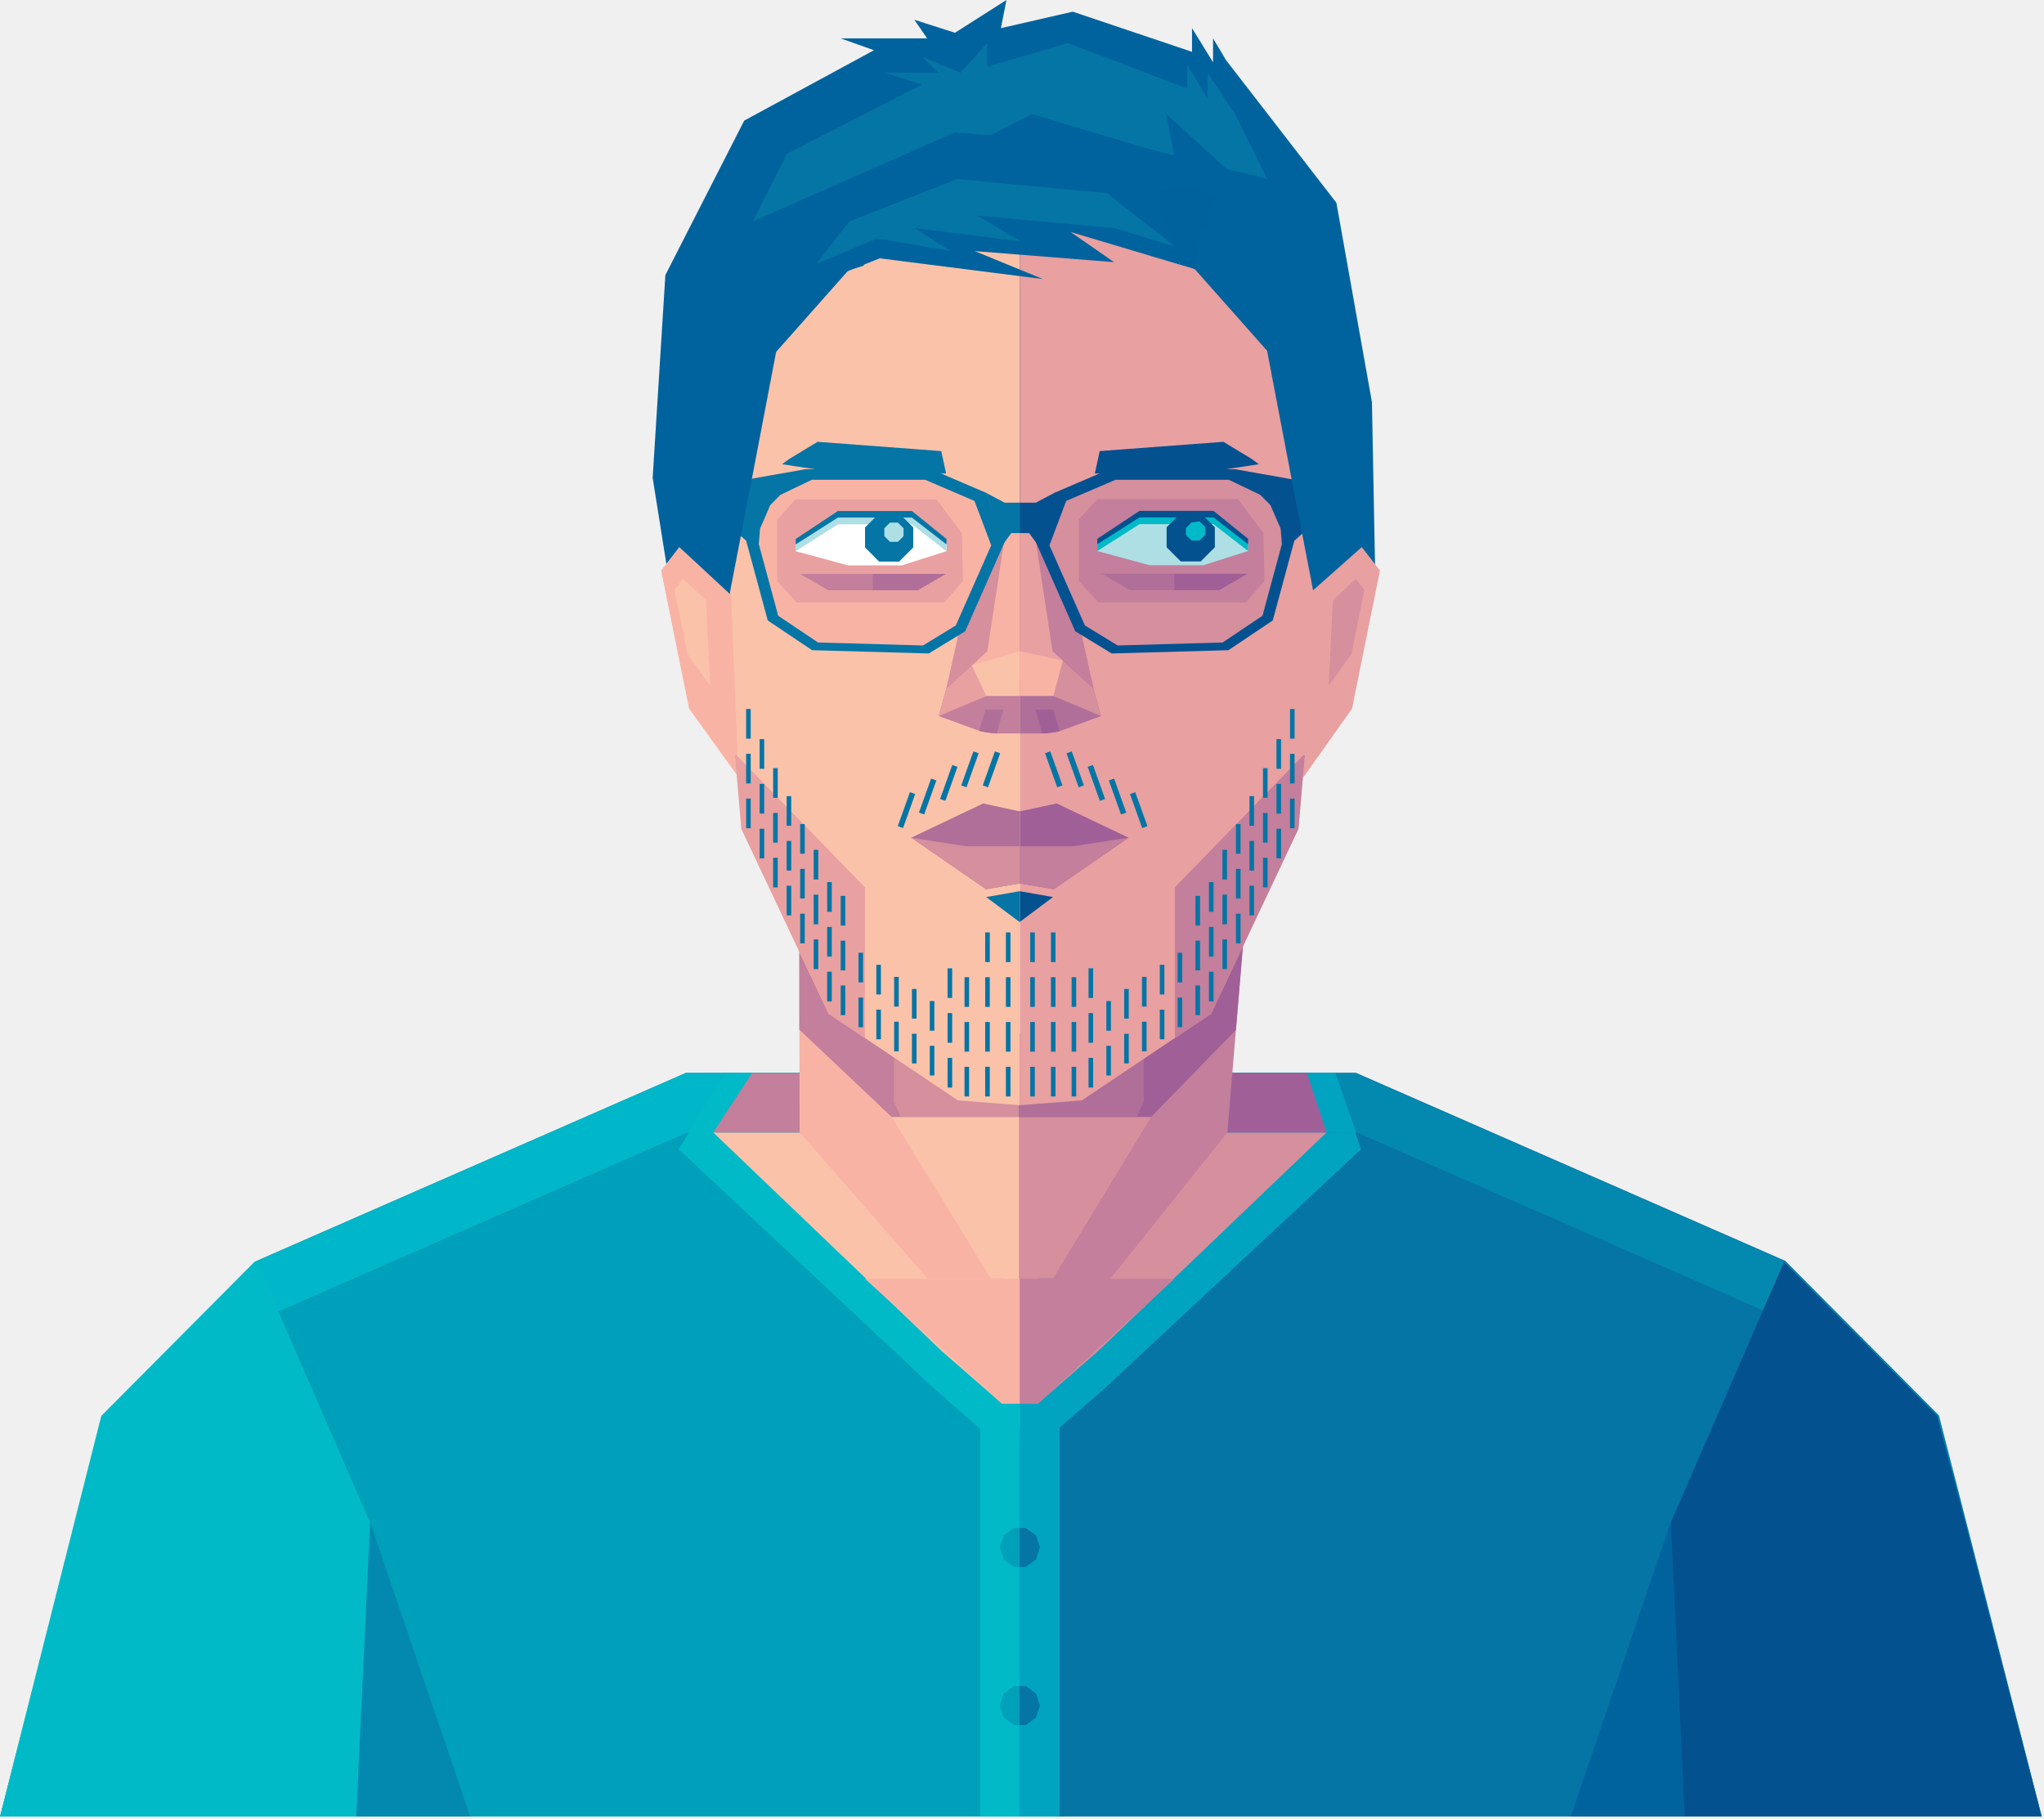
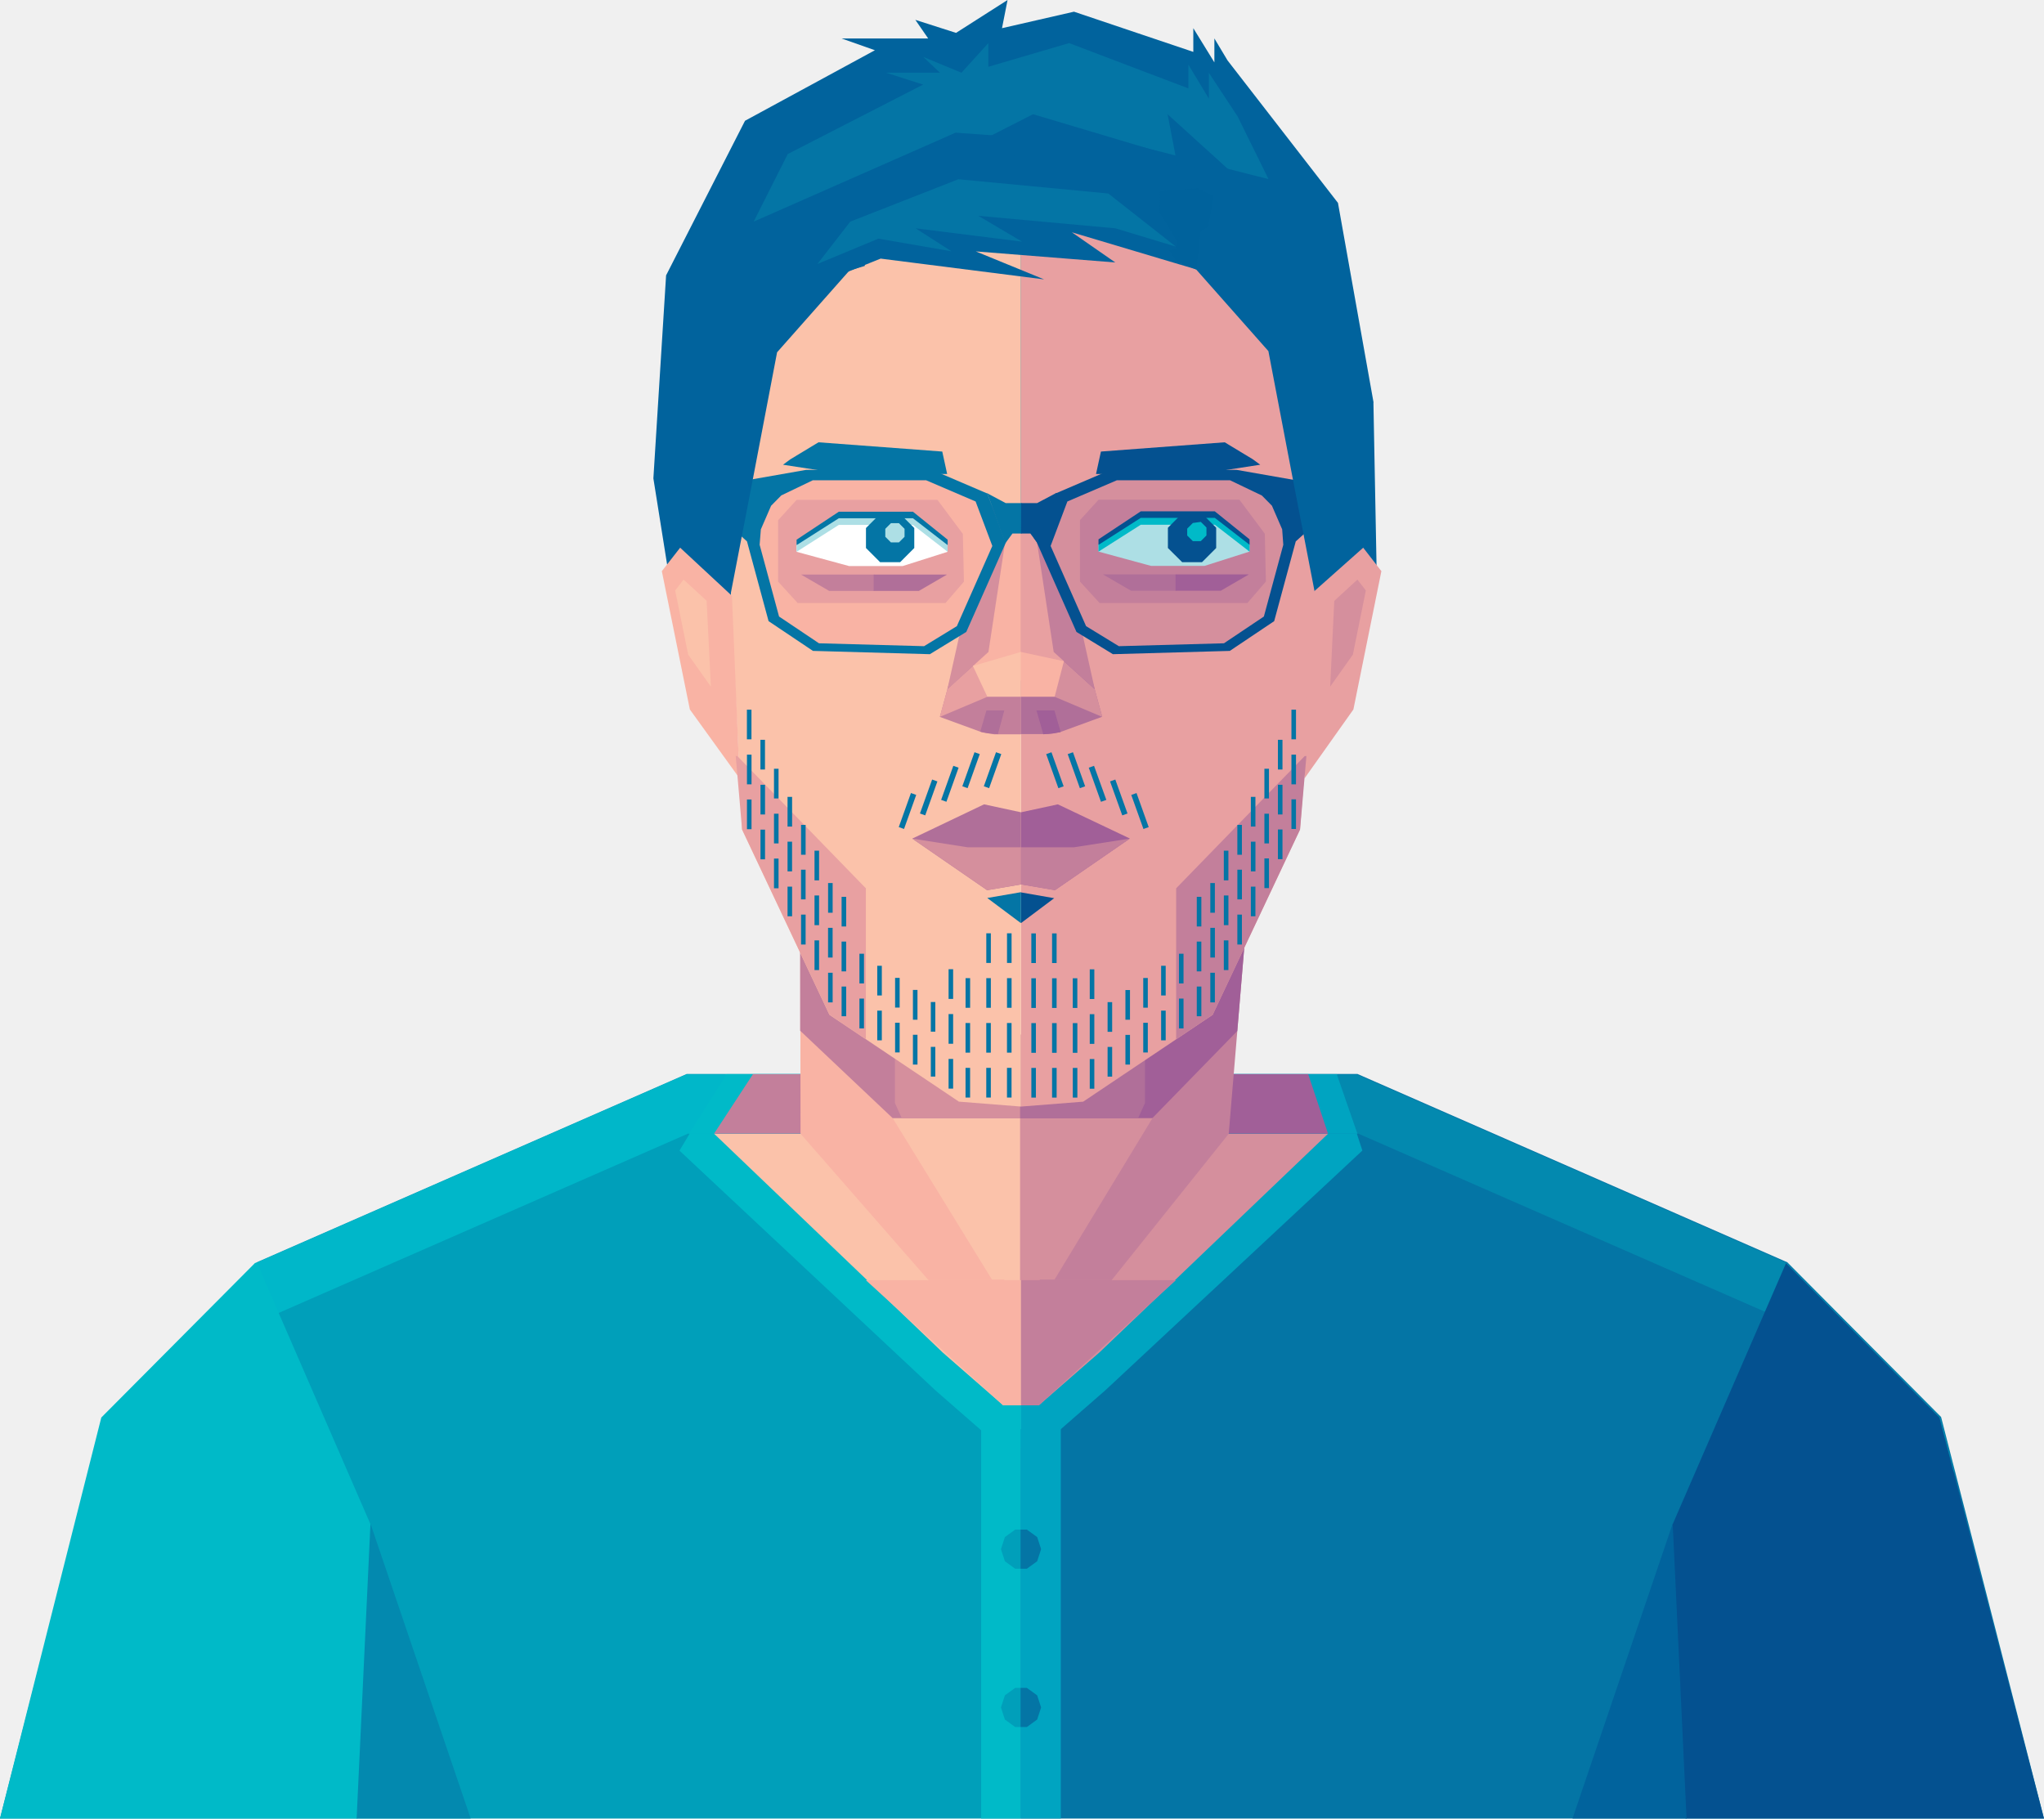
- <svg xmlns="http://www.w3.org/2000/svg" viewBox="0 0 707 629" fill-rule="evenodd" clip-rule="evenodd" stroke-miterlimit="10">
-   <path d="M237.276 371.091l-148.543 65.07-53.139 53.463L.025 628.371h352.749v-257.28H237.276z" fill="#009fba" fill-rule="nonzero" />
-   <path d="M352.775 371.091v257.28h353.45l-35.569-138.747-53.139-53.463-148.542-65.07h-116.2z" fill="#0475a5" fill-rule="nonzero" />
-   <path d="M462.096 371.177H352.774v129.02h6.476l22.634-19.756 88.832-82.864-8.62-26.4z" fill="#00a4c1" fill-rule="nonzero" />
-   <path d="M250.593 371.177l-15.823 26.4 88.453 82.864 22.634 19.756h6.917v-129.02H250.593z" fill="#00bac8" fill-rule="nonzero" />
-   <path d="M260.154 371.924l-14.279 19.027 79.856 76.405 20.869 18.217h6.175V371.924h-92.621z" fill="#fbc2aa" fill-rule="nonzero" />
-   <path d="M452.037 371.924h-99.263v113.649h6.176l20.869-18.217 79.85-76.405-7.632-19.027z" fill="#d58f9d" fill-rule="nonzero" />
-   <path d="M237.098 371.277l-148.543 65.07-53.138 53.463-5.196 20.267 58.905-53.266 148.543-65.07h115.106v-20.464H237.098z" fill="#00b7c9" fill-rule="nonzero" />
-   <path d="M670.478 489.81l-53.139-53.462-148.543-65.071H352.775v20.464h116.592l148.543 65.071 57.418 51.92-4.85-18.922z" fill="#0389af" fill-rule="nonzero" />
-   <path d="M251.059 371.175l-13.044 20.565h114.76v-20.565H251.059z" fill="#00bac8" fill-rule="nonzero" />
-   <path d="M461.907 371.175H352.775v20.565h116.272l-7.14-20.565z" fill="#00a4c1" fill-rule="nonzero" />
-   <path d="M339.043 628.371h13.559V493.817l-13.559-.086v134.64z" fill="#00bac8" fill-rule="nonzero" />
-   <path d="M352.602 493.819V628.37h13.909V493.73l-13.909.089z" fill="#00a4c1" fill-rule="nonzero" />
-   <path d="M452.037 371.168h-99.263v20.573h106.077l-6.814-20.573z" fill="#a15f98" fill-rule="nonzero" />
-   <path d="M260.154 371.168l-13.455 20.573h106.076v-20.573h-92.621z" fill="#c37f9b" fill-rule="nonzero" />
-   <path d="M352.366 368.351h-47.445l-28.463-68.688.125 92.078 44.247 50.588h31.616v-73.978h-.08z" fill="#f9b3a4" fill-rule="nonzero" />
-   <path d="M399.973 368.351h-47.527v73.978h31.617l40.467-50.588 7.685-92.078-32.242 68.688z" fill="#c37f9b" fill-rule="nonzero" />
-   <path d="M304.707 380.3l37.965 61.824h10.103V380.3h-48.068z" fill="#fbc2aa" fill-rule="nonzero" />
-   <path d="M352.446 368.318v73.767h11.91l44.757-73.767h-56.667z" fill="#d58f9d" fill-rule="nonzero" />
-   <path d="M325.54 380.328l-.009 9.309 21.521 52.692h5.723v-62.001H325.54z" fill="#fbc2aa" fill-rule="nonzero" />
-   <path d="M384.555 368.351h-32.108v73.978h6.748l25.369-62.866-.009-11.112z" fill="#d58f9d" fill-rule="nonzero" />
-   <path d="M616.946 436.348l.14.14.06-.14h-.2zm-39.223 90.773l4.671 101.25h123.803l-36.112-138.56-52.999-53.323-39.363 90.633z" fill="#045190" fill-rule="nonzero" />
-   <path d="M88.161 436.348l-53.138 53.463L0 628.371h123.521l4.671-101.25-39.424-90.773h-.607z" fill="#00bac8" fill-rule="nonzero" />
-   <path d="M350.754 528.538l-3.552 2.581-1.357 4.176 1.357 4.176 3.552 2.582h1.846v-13.515h-1.846z" fill="#009fba" fill-rule="nonzero" />
-   <path d="M358.348 531.119l-3.552-2.581H352.6v13.514h2.196l3.552-2.581 1.357-4.176-1.357-4.176z" fill="#0475a5" fill-rule="nonzero" />
-   <path d="M350.754 583.233l-3.552 2.581-1.357 4.176 1.357 4.176 3.552 2.581h1.846v-13.514h-1.846z" fill="#009fba" fill-rule="nonzero" />
-   <path d="M358.348 585.814l-3.552-2.582H352.6v13.515h2.196l3.552-2.581 1.357-4.176-1.357-4.176z" fill="#0475a5" fill-rule="nonzero" />
-   <path d="M407.962 91.508V54.227v37.281zm66.578 47.596l-12.295-68.956-38.123-49.273-4.537-7.595v8.284L412.31 9.74v8.189L371.065 4.037 346.197 9.74 348.121 0l-17.805 11.336-14.056-4.499 4.44 6.443h-29.908l11.497 4.092-44.876 24.355-27.269 53.424-4.394 70.157 5.847 36.72 16.644 21.719 208.531-.171 18.854-27.411-1.086-57.061z" fill="#01639d" fill-rule="nonzero" />
-   <path d="M427.488 356.3l2.511-30.088-37.938 36.478-39.64 8.994v14.704h45.734l29.333-30.088z" fill="#a15f98" fill-rule="nonzero" />
-   <path d="M276.457 356.141v-29.929l36.378 36.424 39.585 9.048v14.703h-43.993l-31.97-30.246z" fill="#c37f9b" fill-rule="nonzero" />
-   <path d="M395.611 357.467v23.652l-2.369 5.268h-40.821v-28.92h43.19z" fill="#b06f99" fill-rule="nonzero" />
-   <path d="M309.201 357.467v23.652l2.369 5.268h40.822v-28.92h-43.191z" fill="#d58f9d" fill-rule="nonzero" />
-   <path d="M352.705 76.686H275.27l-23.648 110.226 4.784 99.751 30.186 63.967 44.72 30.001 21.452 1.693V76.686h-.059z" fill="#fbc2aa" fill-rule="nonzero" />
-   <path d="M430.257 76.686h-22.294v14.822-14.822h-55.199v305.638l21.452-1.693 44.72-30.001 30.185-63.967 7.742-99.592-26.606-110.385z" fill="#e8a0a1" fill-rule="nonzero" />
-   <path d="M271.408 53.208l-23.529 121.46 20.544-70.901 35.845-14.408 56.479 7.178-23.596-9.674 48.188 3.82-15.029-10.424 37.652 11.249v-37.24l-136.554-1.06z" fill="#01639d" fill-rule="nonzero" />
-   <path d="M341.155 174.668l-3.27 23.672-7.521 28.679-5.643 20.685 14.679 5.365 4.071.64h9.304v-79.041h-11.62z" fill="#c37f9b" fill-rule="nonzero" />
-   <path d="M375.185 227.019l-8.227-28.754-2.564-23.597h-11.62v79.041h9.304l4.071-.641 14.679-5.364-5.643-20.685z" fill="#b06f99" fill-rule="nonzero" />
-   <path d="M341.5 225.267l-14.17 12.847-2.609 9.59 16.434-6.941 11.62-5.669v-9.827H341.5z" fill="#e8a0a1" fill-rule="nonzero" />
-   <path d="M380.828 247.704l-2.59-9.531-14.189-12.906h-11.274v9.827l11.62 5.669 16.433 6.941z" fill="#d58f9d" fill-rule="nonzero" />
-   <path d="M349.222 174.668l-13.075 55.449 5.338 4.976h11.289v-60.425h-3.552z" fill="#f9b3a4" fill-rule="nonzero" />
-   <path d="M367.6 228.485l-11.272-53.817h-3.553v60.427h11.29l3.535-6.61z" fill="#e8a0a1" fill-rule="nonzero" />
-   <path d="M344.772 253.701l-3.386-.317-2.692-.573 2.132-7.33h6.198l-2.252 8.22z" fill="#b06f99" fill-rule="nonzero" />
-   <path d="M360.473 253.718l3.271-.265 2.753-.513-2.185-7.459h-6.198l2.359 8.237z" fill="#a15f98" fill-rule="nonzero" />
-   <path d="M341.521 225.267l-14.201 12.914 13.317-59.763h8.015l-7.131 46.849z" fill="#d58f9d" fill-rule="nonzero" />
-   <path d="M364.064 225.267l14.202 12.914-13.318-59.763h-8.014l7.13 46.849z" fill="#c37f9b" fill-rule="nonzero" />
-   <path d="M447.691 165.94l-20.414-3.619H383.73l-18.995 8.141-6.432 17.088 13.624 30.808 12.59 7.694 40.386-1.139 15.328-10.284 7.46-27.559 5.787-5.241V166.87l-5.787-.93z" fill="#045190" fill-rule="nonzero" />
-   <path d="M437.262 170.297l-11.196-5.37h-40.178l-17.526 7.51-5.934 15.766 12.57 28.425 11.615 7.099 37.263-1.052 14.142-9.488 6.883-25.427-.429-5.461-3.627-8.372-3.583-3.63z" fill="#045190" fill-rule="nonzero" />
-   <path d="M435.943 171.197l-10.913-5.236h-39.164l-17.084 7.322-5.784 15.368 12.252 27.708 11.323 6.92 36.321-1.026 13.787-9.248 6.709-24.785-.42-5.324-3.535-8.161-3.492-3.538z" fill="#d58f9d" fill-rule="nonzero" />
-   <path d="M258.096 165.94l20.414-3.619h43.547l18.995 8.141 6.432 17.088-13.624 30.808-12.59 7.694-40.386-1.139-15.328-10.284-7.46-27.559-5.787-5.241V166.87l5.787-.93z" fill="#0475a5" fill-rule="nonzero" />
-   <path d="M268.525 170.297l11.196-5.37h40.178l17.526 7.51 5.934 15.766-12.57 28.425-11.615 7.099-37.263-1.052-14.142-9.488-6.883-25.427.429-5.461 3.627-8.372 3.583-3.63zm84.456 14.102h-3.188l-2.309 3.152-6.432-17.089 6.431 3.426h5.498" fill="#0475a5" fill-rule="nonzero" />
-   <path d="M352.771 184.399h3.189l2.343 3.152 3.497-9.462 2.936-7.627-6.467 3.426h-5.498" fill="#045190" fill-rule="nonzero" />
-   <path d="M269.908 171.197l10.913-5.236h39.164l17.084 7.322 5.784 15.368-12.252 27.708-11.322 6.92-36.322-1.026-13.786-9.248-6.708-24.785.418-5.324 3.535-8.161 3.492-3.538z" fill="#f9b3a4" fill-rule="nonzero" />
-   <path d="M427.438 54.393l-19.504-.152v37.24l5.296 1.582 25.042 28.263 8.125 42.555 9.619 49.785 12.826-74.589-41.404-84.684zm-148.151.405l19.504-.152v37.24l-5.296 1.583-25.041 28.262-8.126 42.555-9.618 49.785-12.827-74.589 41.404-84.684z" fill="#01639d" fill-rule="nonzero" />
-   <path d="M275.591 208.403l-6.764-7.397v-21.232l6.423-7.059 48.652.011 8.769 11.756.379 16.524-6.387 7.397h-51.072z" fill="#e8a0a1" fill-rule="nonzero" />
-   <path d="M302.575 195.589h9.321l15.487-4.924v-2.639l-11.968-9.673h-12.84.088-12.839l-14.598 9.673v2.639l18.116 4.924h9.321" fill="#fff" fill-rule="nonzero" />
-   <path d="M275.226 190.664v-2.639l14.599-9.673h25.589l11.969 9.673v2.639l-11.969-9.288h-25.589l-14.599 9.288z" fill="#addfe5" fill-rule="nonzero" />
-   <path d="M275.226 188.327v-1.882l14.599-9.674h25.589l11.969 9.674v1.882l-11.969-9.288h-25.589l-14.599 9.288z" fill="#0475a5" fill-rule="nonzero" />
-   <path d="M304.089 194.263l-4.886-4.887v-6.912l4.886-4.887h6.912l4.887 4.887v6.912l-4.887 4.887h-6.912z" fill="#0475a5" fill-rule="nonzero" />
-   <path d="M307.828 187.428l-1.947-1.947v-2.753l1.947-1.948h2.753l1.947 1.948v2.753l-1.947 1.947h-2.753z" fill="#addfe5" fill-rule="nonzero" />
-   <path d="M302.109 204.188h-15.613l-9.739-5.665h25.352v5.665z" fill="#c37f9b" fill-rule="nonzero" />
-   <path d="M301.857 204.188h15.613l9.739-5.665h-25.352v5.665z" fill="#b06f99" fill-rule="nonzero" />
-   <path d="M379.906 208.345l-6.764-7.397v-21.232l6.423-7.059 48.652.011 8.769 11.756.379 16.524-6.387 7.397h-51.072z" fill="#c37f9b" fill-rule="nonzero" />
-   <path d="M406.89 195.531h9.321l15.487-4.926v-2.637l-11.969-9.673H406.89h.088-12.839l-14.598 9.673v2.637l18.116 4.926h9.321" fill="#addfe5" fill-rule="nonzero" />
-   <path d="M379.541 190.606v-2.639l14.598-9.673h25.59l11.969 9.673v2.639l-11.969-9.288h-25.59l-14.598 9.288z" fill="#00bac8" fill-rule="nonzero" />
-   <path d="M379.541 188.269v-1.882l14.598-9.674h25.59l11.969 9.674v1.882l-11.969-9.288h-25.59l-14.598 9.288z" fill="#045190" fill-rule="nonzero" />
-   <path d="M408.404 194.205l-4.886-4.887v-6.912l4.886-4.887h6.912l4.887 4.887v6.912l-4.887 4.887h-6.912z" fill="#045190" fill-rule="nonzero" />
-   <path d="M412.143 186.992l-1.947-1.947v-2.376l1.947-1.946 2.753-.379 1.947 1.948v2.753l-1.947 1.947h-2.753z" fill="#00bac8" fill-rule="nonzero" />
-   <path d="M406.424 204.13h-15.613l-9.739-5.665h25.352v5.665z" fill="#b06f99" fill-rule="nonzero" />
-   <path d="M406.172 204.13h15.613l9.739-5.665h-25.352v5.665z" fill="#a15f98" fill-rule="nonzero" />
-   <path d="M285.417 162.871l-14.895-2.287 2.559-1.88 9.713-5.873 33.876 2.54 8.895.672 1.686 7.753H316.67l-31.253-.925z" fill="#0475a5" fill-rule="nonzero" />
-   <path d="M420.528 162.871l14.895-2.287-2.559-1.88-9.713-5.873-33.876 2.54-8.895.672-1.686 7.753h10.581l31.253-.925z" fill="#045190" fill-rule="nonzero" />
-   <path d="M252.883 205.872l-17.928-16.62-6.282 8.109 9.675 47.793 17.177 23.812-2.642-63.094z" fill="#f9b3a4" fill-rule="nonzero" />
-   <path d="M244.186 207.626l-7.961-7.356-2.913 3.76 4.485 22.16 7.844 11.064-1.455-29.628z" fill="#fbc2aa" fill-rule="nonzero" />
-   <path d="M452.725 205.494l18.306-16.242 6.281 8.11-9.673 47.792-16.916 23.861 2.002-63.521z" fill="#e8a0a1" fill-rule="nonzero" />
-   <path d="M461.044 207.626l7.961-7.356 2.913 3.76-4.485 22.16-7.844 11.064 1.455-29.628z" fill="#d58f9d" fill-rule="nonzero" />
-   <path d="M352.775 280.723v-.044m0 0v.044" fill="none" stroke-width="1.33" stroke="#000" />
-   <path d="M352.775 280.723v24.846h.202l-.202.034 11.713 1.994 25.86-17.825-24.845-11.839-12.728 2.746v.044z" fill="#a15f98" fill-rule="nonzero" />
-   <path d="M352.775 280.679l-12.728-2.745-24.846 11.838 25.86 17.826 11.714-1.995-.203-.035h.203v-24.845" fill="#b06f99" fill-rule="nonzero" />
-   <path d="M352.775 305.603v-12.837H334.3l-19.099-2.993 25.86 17.824" fill="#d58f9d" fill-rule="nonzero" />
-   <path d="M390.348 289.772l-19.302 2.994h-18.271v12.837l11.713 1.995 25.86-17.826z" fill="#c37f9b" fill-rule="nonzero" />
-   <path d="M364.229 310.311l-11.455-2.018v10.588l11.455-8.57z" fill="#045190" fill-rule="nonzero" />
-   <path d="M352.775 308.293l-.056-.011-11.602 2.03 11.556 8.645.102-.076v-10.588z" fill="#0475a5" fill-rule="nonzero" />
-   <path d="M299.17 442.329l47.43 43.244h6.175v-43.244H299.17z" fill="#f9b3a4" fill-rule="nonzero" />
-   <path d="M352.775 442.329v43.244h6.174l47.344-43.244h-53.518z" fill="#c37f9b" fill-rule="nonzero" />
-   <path d="M123.221 628.371h39.401l-34.613-101.912-4.788 101.912z" fill="#0389af" fill-rule="nonzero" />
-   <path d="M543.318 628.371h39.402l-4.787-101.912-34.615 101.912z" fill="#01639d" fill-rule="nonzero" />
-   <path d="M341.155 240.763h11.62v-15.496l-16.627 4.851 5.007 10.645z" fill="#fbc2aa" fill-rule="nonzero" />
-   <path d="M367.6 228.485l-14.825-3.194v15.473h11.62l3.205-12.279z" fill="#f9b3a4" fill-rule="nonzero" />
-   <path d="M282.428 91.213l21.067-8.75 25.225 4.374-12.385-7.944 36.79 4.615-15.14-8.937 47.379 4.322 20.857 6.307-23.3-18.343-51.798-4.917-37.351 14.636-11.344 14.637zm29.92 195.234l-1.819-.651 4.21-11.77 1.818.65-4.209 11.771zm7.32-4.702l-1.819-.651 4.209-11.77 1.819.65-4.209 11.771zm7.319-4.702l-1.818-.651 4.209-11.77 1.819.65-4.21 11.771zm7.32-4.702l-1.819-.651 4.21-11.771 1.818.651-4.209 11.771zm7.429 0l-1.819-.651 4.21-11.771 1.818.651-4.209 11.771zm53.328 14.106l1.819-.651-4.21-11.77-1.818.65 4.209 11.771zm-7.32-4.702l1.819-.651-4.209-11.77-1.819.65 4.209 11.771zm-7.319-4.702l1.818-.651-4.209-11.77-1.819.65 4.21 11.771zm-7.32-4.702l1.819-.651-4.21-11.771-1.818.651 4.209 11.771zm-7.429 0l1.819-.651-4.21-11.771-1.818.651 4.209 11.771z" fill="#0475a5" fill-rule="nonzero" />
-   <path d="M427.571 40.162l-9.901-15.024v8.912l-7.059-11.644v8.195l-41.229-15.707-27.898 8.195v-8.195l-9.29 10.244-13.234-5.464 5.762 5.464h-18.556l12.777 4.098-46.779 23.972-11.766 23.369 69.768-30.736 62.77 4.565 15.026 3.82L438.3 61.94l-10.729-21.778z" fill="#0475a5" fill-rule="nonzero" />
-   <path d="M403.413 39.472l2.809 14.702-49.289-14.702-21.993 11.2 73.022 6.699v-3.144 3.144l16.834 1.545-21.383-19.444z" fill="#01639d" fill-rule="nonzero" />
-   <path d="M254.769 261.271l44.401 45.676v52.163l-12.578-8.481-30.186-63.967-2.197-25.391h.56z" fill="#e8a0a1" fill-rule="nonzero" />
-   <path d="M450.775 261.271l-44.401 45.676v52.163l12.579-8.481 30.185-63.967 2.197-25.391h-.56z" fill="#c37f9b" fill-rule="nonzero" />
-   <path fill="#0475a5" fill-rule="nonzero" d="M258.079 276.246h1.585v10.26h-1.585zm4.672 10.424h1.585v10.26h-1.585zm4.673 10.046h1.585v10.26h-1.585zm4.672 9.668h1.585v10.26h-1.585zm4.672 9.668h1.585v10.26h-1.585zm4.673 8.912h1.585v10.26h-1.585zm4.672 11.18h1.585v10.26h-1.585zm4.672 4.755h1.585v10.26h-1.585zm6.163 4.175h1.585v10.26h-1.585zm6.163 4.174h1.585v10.26h-1.585zm6.162 4.175h1.585v10.26h-1.585zm6.163 4.175h1.585v10.26h-1.585zm6.163 4.174h1.585v10.26h-1.585zm6.162 4.175h1.585v10.26h-1.585zm5.856 3.081h1.585v10.26h-1.585zm7.156 0h1.585v10.26h-1.585zm7.158 0h1.585v10.26h-1.585zM258.079 260.75h1.585v10.26h-1.585zm4.672 10.424h1.585v10.26h-1.585zm4.673 10.046h1.585v10.26h-1.585zm4.672 9.668h1.585v10.26h-1.585zm4.672 9.668h1.585v10.26h-1.585zm4.673 8.912h1.585v10.26h-1.585zm4.672 11.18h1.585v10.26h-1.585zm4.672 4.755h1.585v10.26h-1.585zm-32.706-80.149h1.585v10.26h-1.585zm4.672 10.424h1.585v10.26h-1.585zm4.673 10.045h1.585v10.26h-1.585zm4.672 9.669h1.585v10.26h-1.585zm4.672 9.668h1.585v10.26h-1.585zm4.673 8.912h1.585v10.26h-1.585zm4.672 11.18h1.585v10.26h-1.585zm4.672 4.755h1.585v10.26h-1.585zm6.163 19.671h1.585v10.26h-1.585zm6.163 4.174h1.585v10.26h-1.585zm6.162 4.175h1.585v10.26h-1.585zm6.163 4.175h1.585v10.26h-1.585zm6.163 4.174h1.585v10.26h-1.585zm6.162 4.175h1.585v10.26h-1.585zm0-15.496h1.585v10.26h-1.585zm5.856 18.577h1.585v10.26h-1.585zm7.156 0h1.585v10.26h-1.585zm7.158 0h1.585v10.26h-1.585zm-14.314-15.496h1.585v10.26h-1.585zm7.156 0h1.585v10.26h-1.585zm7.158 0h1.585v10.26h-1.585zm-7.158-15.496h1.585v10.26h-1.585zm7.158 0h1.585v10.26h-1.585zm98.268-46.294h1.585v10.26h-1.585zm-4.674 10.424h1.585v10.26h-1.585zm-4.672 10.046h1.585v10.26h-1.585zm-4.673 9.668h1.585v10.26h-1.585zm-4.672 9.668h1.585v10.26h-1.585zm-4.672 8.912h1.585v10.26h-1.585zm-4.673 11.18h1.585v10.26h-1.585zm-4.672 4.755h1.585v10.26h-1.585zm-6.163 4.175h1.585v10.26h-1.585zm-6.163 4.174h1.585v10.26h-1.585zm-6.162 4.175h1.585v10.26h-1.585zm-6.163 4.175h1.585v10.26h-1.585zm-6.163 4.174h1.585v10.26h-1.585zm-6.162 4.175h1.585v10.26h-1.585zm-5.856 3.081h1.585v10.26h-1.585zm-7.156 0h1.585v10.26h-1.585zm-7.156 0h1.585v10.26h-1.585zm89.852-108.278h1.585v10.26h-1.585zm-4.674 10.424h1.585v10.26h-1.585zm-4.672 10.046h1.585v10.26h-1.585zm-4.673 9.668h1.585v10.26h-1.585zm-4.672 9.668h1.585v10.26h-1.585zm-4.672 8.912h1.585v10.26h-1.585zm-4.673 11.18h1.585v10.26h-1.585zm-4.672 4.755h1.585v10.26h-1.585zm32.708-80.149h1.585v10.26h-1.585zm-4.674 10.424h1.585v10.26h-1.585zm-4.672 10.045h1.585v10.26h-1.585zm-4.673 9.669h1.585v10.26h-1.585zm-4.672 9.668h1.585v10.26h-1.585zm-4.672 8.912h1.585v10.26h-1.585zm-4.673 11.18h1.585v10.26h-1.585zm-4.672 4.755h1.585v10.26h-1.585zm-6.163 19.671h1.585v10.26h-1.585zm-6.163 4.174h1.585v10.26h-1.585zm-6.162 4.175h1.585v10.26h-1.585zm-6.163 4.175h1.585v10.26h-1.585zm-6.163 4.174h1.585v10.26h-1.585zm-6.162 4.175h1.585v10.26h-1.585zm0-15.496h1.585v10.26h-1.585zm-5.856 18.577h1.585v10.26h-1.585zm-7.156 0h1.585v10.26h-1.585zm-7.156 0h1.585v10.26h-1.585zm14.312-15.496h1.585v10.26h-1.585zm-7.156 0h1.585v10.26h-1.585zm-7.156 0h1.585v10.26h-1.585zm7.156-15.496h1.585v10.26h-1.585zm-7.156 0h1.585v10.26h-1.585z" />
-   <path d="M340.862 170.382l.203.087 6.65 16.689-.333.56-6.52-17.336z" fill="#0475a5" />
-   <path d="M400.657 73.33l6.341 10.588 10.478-5.57 1.819-10.643-5.624-2.702-12.906 1.103-.108 7.224z" fill="#00629c" />
-   <path d="M406.516 90.175l6.853 2.96 1.626-15.148-6.934.115-1.92 8.114-2.159.308 2.534 3.651z" fill="#00629c" />
-   <path d="M364.706 170.483l.35-.156-6.406 17.677-1.488-2.177 7.544-15.344z" fill="#045190" />
+ <svg xmlns="http://www.w3.org/2000/svg" id="Calque_1" data-name="Calque 1" viewBox="0 0 706.22 628.37">
+   <path d="M237.28,371.73L88.73,436.8,35.59,490.26,0,629H352.77V371.73H237.28Z" transform="translate(0 -0.64)" style="fill:#009fba" />
+   <path d="M352.77,371.73V629H706.22L670.66,490.26,617.52,436.8,469,371.73H352.77Z" transform="translate(0 -0.64)" style="fill:#0475a5" />
+   <path d="M462.1,371.82H352.77v129h6.48l22.63-19.76,88.83-82.86-8.62-26.4h0Z" transform="translate(0 -0.64)" style="fill:#00a4c1" />
+   <path d="M250.59,371.82l-15.82,26.4,88.45,82.86,22.63,19.76h6.92v-129H250.59Z" transform="translate(0 -0.64)" style="fill:#00bac8" />
+   <path d="M260.15,372.56l-14.28,19L325.73,468l20.87,18.22h6.17V372.56H260.15Z" transform="translate(0 -0.64)" style="fill:#fbc2aa" />
+   <path d="M452,372.56H352.77V486.21h6.18L379.82,468l79.85-76.4-7.63-19h0Z" transform="translate(0 -0.64)" style="fill:#d58f9d" />
+   <path d="M237.1,371.92L88.56,437,35.42,490.45l-5.2,20.27,58.9-53.27,148.54-65.07H352.78V371.92H237.1Z" transform="translate(0 -0.64)" style="fill:#00b7c9" />
+   <path d="M670.48,490.45L617.34,437,468.8,371.92h-116v20.46H469.37l148.54,65.07,57.42,51.92-4.85-18.92h0Z" transform="translate(0 -0.64)" style="fill:#0389af" />
+   <path d="M251.06,371.81l-13,20.57H352.77V371.81H251.06Z" transform="translate(0 -0.64)" style="fill:#00bac8" />
+   <path d="M461.91,371.81H352.77v20.57H469l-7.14-20.57h0Z" transform="translate(0 -0.64)" style="fill:#00a4c1" />
+   <path d="M339,629H352.6V494.46L339,494.37V629Z" transform="translate(0 -0.64)" style="fill:#00bac8" />
+   <path d="M352.6,494.46V629h13.91V494.37Z" transform="translate(0 -0.64)" style="fill:#00a4c1" />
+   <path d="M452,371.81H352.77v20.57H458.85Z" transform="translate(0 -0.64)" style="fill:#a15f98" />
+   <path d="M260.15,371.81L246.7,392.38H352.77V371.81H260.15Z" transform="translate(0 -0.64)" style="fill:#c37f9b" />
+   <path d="M352.37,369H304.92L276.46,300.3l0.13,92.08L320.83,443h31.62V369h-0.08Z" transform="translate(0 -0.64)" style="fill:#f9b3a4" />
+   <path d="M400,369H352.45v74h31.62l40.47-50.59,7.68-92.08Z" transform="translate(0 -0.64)" style="fill:#c37f9b" />
+   <path d="M304.71,380.94l38,61.82h10.1V380.94H304.71Z" transform="translate(0 -0.64)" style="fill:#fbc2aa" />
+   <path d="M352.45,369v73.77h11.91L409.11,369H352.45Z" transform="translate(0 -0.64)" style="fill:#d58f9d" />
+   <path d="M325.54,381v9.31L347.05,443h5.72V381H325.54Z" transform="translate(0 -0.64)" style="fill:#fbc2aa" />
+   <path d="M384.55,369H352.45v74h6.75l25.37-62.87V369h0Z" transform="translate(0 -0.64)" style="fill:#d58f9d" />
+   <path d="M616.95,437l0.14,0.14,0.06-.14h-0.2Zm-39.22,90.77L582.39,629H706.2L670.08,490.45l-53-53.32Z" transform="translate(0 -0.64)" style="fill:#045190" />
+   <path d="M88.16,437L35,490.45,0,629H123.52l4.67-101.25L88.77,437H88.16Z" transform="translate(0 -0.64)" style="fill:#00bac8" />
+   <path d="M350.75,529.18l-3.55,2.58-1.36,4.18,1.36,4.18,3.55,2.58h1.85V529.18h-1.85Z" transform="translate(0 -0.64)" style="fill:#009fba" />
+   <path d="M358.35,531.76l-3.55-2.58h-2.2v13.51h2.2l3.55-2.58,1.36-4.18-1.36-4.18h0Z" transform="translate(0 -0.64)" style="fill:#0475a5" />
+   <path d="M350.75,583.87l-3.55,2.58-1.36,4.18,1.36,4.18,3.55,2.58h1.85V583.87h-1.85Z" transform="translate(0 -0.64)" style="fill:#009fba" />
+   <path d="M358.35,586.45l-3.55-2.58h-2.2v13.52h2.2l3.55-2.58,1.36-4.18-1.36-4.18h0Z" transform="translate(0 -0.64)" style="fill:#0475a5" />
+   <path d="M408,92.15v0Zm66.58,47.6-12.3-69L424.12,21.51l-4.54-7.59V22.2l-7.28-11.82v8.19L371.07,4.68l-24.87,5.7,1.92-9.74L330.32,12l-14.06-4.5,4.44,6.44H290.79L302.29,18,257.41,42.37,230.14,95.79l-4.39,70.16,5.85,36.72,16.64,21.72,208.53-.17,18.85-27.41-1.09-57.06h0Z" transform="translate(0 -0.64)" style="fill:#01639d" />
+   <path d="M427.49,356.94L430,326.85l-37.94,36.48-39.64,9V387h45.73l29.33-30.09h0Z" transform="translate(0 -0.64)" style="fill:#a15f98" />
+   <path d="M276.46,356.78V326.85l36.38,36.42,39.58,9V387h-44l-32-30.25h0Z" transform="translate(0 -0.64)" style="fill:#c37f9b" />
+   <path d="M395.61,358.11v23.65L393.24,387H352.42V358.11h43.19Z" transform="translate(0 -0.64)" style="fill:#b06f99" />
+   <path d="M309.2,358.11v23.65l2.37,5.27h40.82V358.11H309.2Z" transform="translate(0 -0.64)" style="fill:#d58f9d" />
+   <path d="M352.7,77.33H275.27L251.62,187.55l4.78,99.75,30.19,64,44.72,30L352.76,383V77.33H352.7Z" transform="translate(0 -0.64)" style="fill:#fbc2aa" />
+   <path d="M430.26,77.33H408v0h-55.2V383l21.45-1.69,44.72-30,30.18-64,7.74-99.59L430.26,77.33h0Z" transform="translate(0 -0.64)" style="fill:#e8a0a1" />
+   <path d="M271.41,53.85L247.88,175.31l20.54-70.9L304.27,90l56.48,7.18-23.6-9.67,48.19,3.82-15-10.42L408,92.15V54.91L271.41,53.85h0Z" transform="translate(0 -0.64)" style="fill:#01639d" />
+   <path d="M341.15,175.31L337.89,199l-7.52,28.68-5.64,20.68,14.68,5.37,4.07,0.64h9.3v-79H341.15Z" transform="translate(0 -0.64)" style="fill:#c37f9b" />
+   <path d="M375.18,227.66L367,198.9l-2.56-23.6H352.77v79h9.3l4.07-.64,14.68-5.36Z" transform="translate(0 -0.64)" style="fill:#b06f99" />
+   <path d="M341.5,225.91l-14.17,12.85-2.61,9.59,16.43-6.94,11.62-5.67v-9.83H341.5Z" transform="translate(0 -0.64)" style="fill:#e8a0a1" />
+   <path d="M380.83,248.34l-2.59-9.53L364,225.91H352.78v9.83l11.62,5.67,16.43,6.94h0Z" transform="translate(0 -0.64)" style="fill:#d58f9d" />
+   <path d="M349.22,175.31l-13.08,55.45,5.34,5h11.29V175.31h-3.55Z" transform="translate(0 -0.64)" style="fill:#f9b3a4" />
+   <path d="M367.6,229.12l-11.27-53.82h-3.55v60.43h11.29Z" transform="translate(0 -0.64)" style="fill:#e8a0a1" />
+   <path d="M344.77,254.34l-3.39-.32-2.69-.57,2.13-7.33H347Z" transform="translate(0 -0.64)" style="fill:#b06f99" />
+   <path d="M360.47,254.36l3.27-.26,2.75-.51-2.18-7.46h-6.2Z" transform="translate(0 -0.64)" style="fill:#a15f98" />
+   <path d="M341.52,225.91l-14.2,12.91,13.32-59.76h8Z" transform="translate(0 -0.64)" style="fill:#d58f9d" />
+   <path d="M364.06,225.91l14.2,12.91-13.32-59.76h-8Z" transform="translate(0 -0.64)" style="fill:#c37f9b" />
+   <path d="M447.69,166.58L427.28,163H383.73l-19,8.14-6.43,17.09L371.93,219l12.59,7.69,40.39-1.14,15.33-10.28,7.46-27.56,5.79-5.24v-15Z" transform="translate(0 -0.64)" style="fill:#045190" />
+   <path d="M437.26,170.94l-11.2-5.37H385.89l-17.53,7.51-5.93,15.77L375,217.27l11.61,7.1,37.26-1.05L438,213.83l6.88-25.43-0.43-5.46-3.63-8.37-3.58-3.63h0Z" transform="translate(0 -0.64)" style="fill:#045190" />
+   <path d="M435.94,171.84L425,166.6H385.87l-17.08,7.32L363,189.29,375.25,217l11.32,6.92,36.32-1,13.79-9.25,6.71-24.79L443,183.54l-3.54-8.16-3.49-3.54h0Z" transform="translate(0 -0.64)" style="fill:#d58f9d" />
+   <path d="M258.1,166.58L278.51,163h43.55l19,8.14,6.43,17.09L333.86,219l-12.59,7.69-40.39-1.14-15.33-10.28-7.46-27.56-5.79-5.24v-15l5.79-.93h0Z" transform="translate(0 -0.64)" style="fill:#0475a5" />
+   <path d="M268.52,170.94l11.2-5.37H319.9l17.53,7.51,5.93,15.77-12.57,28.43-11.61,7.1-37.26-1.05-14.14-9.49-6.88-25.43,0.43-5.46,3.63-8.37,3.58-3.63h0ZM353,185h-3.19l-2.31,3.15-6.43-17.09,6.43,3.43H353" transform="translate(0 -0.64)" style="fill:#0475a5" />
+   <path d="M352.77,185H356l2.34,3.15,3.5-9.46,2.94-7.63-6.47,3.43h-5.5" transform="translate(0 -0.64)" style="fill:#045190" />
+   <path d="M269.91,171.84l10.91-5.24H320l17.08,7.32,5.78,15.37L330.6,217l-11.32,6.92-36.32-1-13.79-9.25-6.71-24.79,0.42-5.32,3.54-8.16,3.49-3.54h0Z" transform="translate(0 -0.64)" style="fill:#f9b3a4" />
+   <path d="M427.44,55l-19.5-.15V92.12l5.3,1.58,25,28.26,8.13,42.56L456,214.31l12.83-74.59L427.44,55h0Zm-148.15.4,19.5-.15V92.53l-5.3,1.58-25,28.26-8.13,42.56-9.62,49.79-12.83-74.59,41.4-84.68h0Z" transform="translate(0 -0.64)" style="fill:#01639d" />
+   <path d="M275.59,209l-6.76-7.4V180.41l6.42-7.06H323.9l8.77,11.76,0.38,16.52-6.39,7.4H275.59Z" transform="translate(0 -0.64)" style="fill:#e8a0a1" />
+   <path d="M302.58,196.23h9.32l15.49-4.92v-2.64l-12-9.67H289.82l-14.6,9.67v2.64l18.12,4.92h9.32" transform="translate(0 -0.64)" style="fill:#fff" />
+   <path d="M275.23,191.3v-2.64l14.6-9.67h25.59l12,9.67v2.64l-12-9.29H289.83Z" transform="translate(0 -0.64)" style="fill:#addfe5" />
+   <path d="M275.23,189v-1.88l14.6-9.67h25.59l12,9.67V189l-12-9.29H289.83Z" transform="translate(0 -0.64)" style="fill:#0475a5" />
+   <path d="M304.09,194.9L299.2,190V183.1l4.89-4.89H311l4.89,4.89V190L311,194.9h-6.91Z" transform="translate(0 -0.64)" style="fill:#0475a5" />
+   <path d="M307.83,188.07l-1.95-1.95v-2.75l1.95-1.95h2.75l1.95,1.95v2.75l-1.95,1.95h-2.75Z" transform="translate(0 -0.64)" style="fill:#addfe5" />
+   <path d="M302.11,204.83H286.5l-9.74-5.66h25.35v5.66h0Z" transform="translate(0 -0.64)" style="fill:#c37f9b" />
+   <path d="M301.86,204.83h15.61l9.74-5.66H301.86v5.66h0Z" transform="translate(0 -0.64)" style="fill:#b06f99" />
+   <path d="M379.91,209l-6.76-7.4V180.36l6.42-7.06h48.65L437,185.06l0.38,16.52L431,209H379.91Z" transform="translate(0 -0.64)" style="fill:#c37f9b" />
+   <path d="M406.89,196.17h9.32l15.49-4.93v-2.64l-12-9.67H394.14l-14.6,9.67v2.64l18.12,4.93H407" transform="translate(0 -0.64)" style="fill:#addfe5" />
+   <path d="M379.54,191.25v-2.64l14.6-9.67h25.59l12,9.67v2.64l-12-9.29H394.14l-14.6,9.29h0Z" transform="translate(0 -0.64)" style="fill:#00bac8" />
+   <path d="M379.54,188.91V187l14.6-9.67h25.59l12,9.67v1.88l-12-9.29H394.14Z" transform="translate(0 -0.64)" style="fill:#045190" />
+   <path d="M408.4,194.84L403.52,190V183l4.89-4.89h6.91L420.2,183V190l-4.89,4.89H408.4Z" transform="translate(0 -0.64)" style="fill:#045190" />
+   <path d="M412.14,187.63l-1.95-1.95v-2.38l1.95-1.95,2.75-.38,1.95,1.95v2.75l-1.95,1.95h-2.75Z" transform="translate(0 -0.64)" style="fill:#00bac8" />
+   <path d="M406.42,204.77H390.81l-9.74-5.66h25.35v5.66h0Z" transform="translate(0 -0.64)" style="fill:#b06f99" />
+   <path d="M406.17,204.77h15.61l9.74-5.66H406.17v5.66h0Z" transform="translate(0 -0.64)" style="fill:#a15f98" />
+   <path d="M285.42,163.51l-14.89-2.29,2.56-1.88,9.71-5.87L316.67,156l8.89,0.67,1.69,7.75H316.67l-31.25-.93h0Z" transform="translate(0 -0.64)" style="fill:#0475a5" />
+   <path d="M420.53,163.51l14.89-2.29-2.56-1.88-9.71-5.87L389.27,156l-8.89.67-1.69,7.75h10.58l31.25-.93h0Z" transform="translate(0 -0.64)" style="fill:#045190" />
+   <path d="M252.88,206.51L235,189.89,228.67,198l9.68,47.79,17.18,23.81-2.64-63.09h0Z" transform="translate(0 -0.64)" style="fill:#f9b3a4" />
+   <path d="M244.19,208.27l-8-7.36-2.91,3.76,4.49,22.16,7.84,11.06-1.46-29.63h0Z" transform="translate(0 -0.64)" style="fill:#fbc2aa" />
+   <path d="M452.73,206.13L471,189.89l6.28,8.11-9.67,47.79-16.92,23.86,2-63.52h0Z" transform="translate(0 -0.64)" style="fill:#e8a0a1" />
+   <path d="M461,208.27l8-7.36,2.91,3.76-4.48,22.16-7.84,11.06L461,208.27h0Z" transform="translate(0 -0.64)" style="fill:#d58f9d" />
+   <path d="M352.77,281.36v0m0,0v0" transform="translate(0 -0.64)" style="fill:none;stroke:#000;stroke-miterlimit:10;stroke-width:1.33px" />
+   <path d="M352.77,281.36v24.85H353l-0.2,0,11.71,2,25.86-17.83L365.5,278.57l-12.73,2.75v0h0Z" transform="translate(0 -0.64)" style="fill:#a15f98" />
+   <path d="M352.77,281.32L340,278.57,315.2,290.41l25.86,17.83,11.71-2-0.2,0h0.2V281.36" transform="translate(0 -0.64)" style="fill:#b06f99" />
+   <path d="M352.77,306.24V293.41H334.3l-19.1-3,25.86,17.82" transform="translate(0 -0.64)" style="fill:#d58f9d" />
+   <path d="M390.35,290.41l-19.3,3H352.77v12.84l11.71,2,25.86-17.83h0Z" transform="translate(0 -0.64)" style="fill:#c37f9b" />
+   <path d="M364.23,311l-11.45-2v10.59Z" transform="translate(0 -0.64)" style="fill:#045190" />
+   <path d="M352.77,308.93h-0.06l-11.6,2,11.56,8.64,0.1-.08V308.93Z" transform="translate(0 -0.64)" style="fill:#0475a5" />
+   <path d="M299.17,443l47.43,43.24h6.17V443h-53.6Z" transform="translate(0 -0.64)" style="fill:#f9b3a4" />
+   <path d="M352.77,443v43.24h6.17L406.29,443H352.77Z" transform="translate(0 -0.64)" style="fill:#c37f9b" />
+   <path d="M123.22,629h39.4L128,527.1Z" transform="translate(0 -0.64)" style="fill:#0389af" />
+   <path d="M543.32,629h39.4L577.93,527.1Z" transform="translate(0 -0.64)" style="fill:#01639d" />
+   <path d="M341.15,241.4h11.62v-15.5l-16.63,4.85,5,10.65h0Z" transform="translate(0 -0.64)" style="fill:#fbc2aa" />
+   <path d="M367.6,229.12l-14.83-3.19V241.4h11.62l3.2-12.28h0Z" transform="translate(0 -0.64)" style="fill:#f9b3a4" />
+   <path d="M282.43,91.85l21.07-8.75,25.23,4.37-12.39-7.94,36.79,4.61L338,75.21l47.38,4.32,20.86,6.31L382.92,67.5l-51.8-4.92L293.77,77.22,282.43,91.85h0Zm29.92,195.23-1.82-.65,4.21-11.77,1.82,0.65-4.21,11.77h0Zm7.32-4.7-1.82-.65L322.06,270l1.82,0.65Zm7.32-4.7-1.82-.65,4.21-11.77,1.82,0.65L327,277.68h0Zm7.32-4.7-1.82-.65,4.21-11.77,1.82,0.65L334.31,273h0Zm7.43,0-1.82-.65,4.21-11.77,1.82,0.65L341.74,273h0Zm53.33,14.11,1.82-.65-4.21-11.77-1.82.65,4.21,11.77h0Zm-7.32-4.7,1.82-.65L385.35,270l-1.82.65Zm-7.32-4.7,1.82-.65L378,265.26l-1.82.65,4.21,11.77h0Zm-7.32-4.7,1.82-.65-4.21-11.77-1.82.65L373.11,273h0Zm-7.43,0,1.82-.65-4.21-11.77-1.82.65L365.68,273h0Z" transform="translate(0 -0.64)" style="fill:#0475a5" />
+   <path d="M427.57,40.8l-9.9-15v8.91L410.61,23v8.19L369.38,15.53l-27.9,8.19V15.53l-9.29,10.24L319,20.31l5.76,5.46H306.17l12.78,4.1-46.78,24L260.4,77.22l69.77-30.74L392.94,51l15,3.82,30.34,7.71L427.57,40.8h0Z" transform="translate(0 -0.64)" style="fill:#0475a5" />
+   <path d="M403.41,40.11l2.81,14.7-49.29-14.7-22,11.2L408,58v0l16.83,1.54L403.41,40.11h0Z" transform="translate(0 -0.64)" style="fill:#01639d" />
+   <path d="M254.77,261.91l44.4,45.68v52.16l-12.58-8.48-30.19-64-2.2-25.39h0.56Z" transform="translate(0 -0.64)" style="fill:#e8a0a1" />
+   <path d="M450.77,261.91l-44.4,45.68v52.16L419,351.27l30.18-64,2.2-25.39h-0.56Z" transform="translate(0 -0.64)" style="fill:#c37f9b" />
+   <path d="M258.08,276.89h1.58v10.26h-1.58V276.89Zm4.67,10.42h1.58v10.26h-1.58V287.31Zm4.67,10H269v10.26h-1.58V297.36ZM272.1,307h1.58v10.26H272.1V307Zm4.67,9.67h1.58V327h-1.58V316.69Zm4.67,8.91H283v10.26h-1.58V325.6Zm4.67,11.18h1.58V347h-1.58V336.78Zm4.67,4.76h1.58V351.8h-1.58V341.54Zm6.16,4.17h1.58V356h-1.58V345.71Zm6.16,4.17h1.58v10.26h-1.58V349.89Zm6.16,4.17h1.58v10.26h-1.58V354.06Zm6.16,4.17H317V368.5h-1.58V358.24Zm6.16,4.17h1.58v10.26H321.6V362.41Zm6.16,4.17h1.58v10.26h-1.58V366.59Zm5.86,3.08h1.58v10.26h-1.58V369.67Zm7.16,0h1.58v10.26h-1.58V369.67Zm7.16,0h1.58v10.26h-1.58V369.67ZM258.08,261.39h1.58v10.26h-1.58V261.39Zm4.67,10.42h1.58v10.26h-1.58V271.81Zm4.67,10H269v10.26h-1.58V281.86Zm4.67,9.67h1.58v10.26H272.1V291.53Zm4.67,9.67h1.58v10.26h-1.58V301.2Zm4.67,8.91H283v10.26h-1.58V310.11Zm4.67,11.18h1.58v10.26h-1.58V321.29Zm4.67,4.76h1.58V336.3h-1.58V326Zm-32.71-80.15h1.58v10.26h-1.58V245.89Zm4.67,10.42h1.58v10.26h-1.58V256.32Zm4.67,10H269v10.26h-1.58V266.36ZM272.1,276h1.58v10.26H272.1V276Zm4.67,9.67h1.58V296h-1.58V285.7Zm4.67,8.91H283v10.26h-1.58V294.61Zm4.67,11.18h1.58v10.26h-1.58V305.79Zm4.67,4.76h1.58v10.26h-1.58V310.55Zm6.16,19.67h1.58v10.26h-1.58V330.22Zm6.16,4.17h1.58v10.26h-1.58V334.39Zm6.16,4.17h1.58v10.26h-1.58V338.57Zm6.16,4.17H317V353h-1.58V342.74Zm6.16,4.17h1.58v10.26H321.6V346.92Zm6.16,4.17h1.58v10.26h-1.58V351.09Zm0-15.5h1.58v10.26h-1.58V335.59Zm5.86,18.58h1.58v10.26h-1.58V354.17Zm7.16,0h1.58v10.26h-1.58V354.17Zm7.16,0h1.58v10.26h-1.58V354.17Zm-14.31-15.5h1.58v10.26h-1.58V338.68Zm7.16,0h1.58v10.26h-1.58V338.68Zm7.16,0h1.58v10.26h-1.58V338.68Zm-7.16-15.5h1.58v10.26h-1.58V323.18Zm7.16,0h1.58v10.26h-1.58V323.18Zm98.27-46.29h1.58v10.26H446.2V276.89Zm-4.67,10.42h1.58v10.26h-1.58V287.31Zm-4.67,10h1.58v10.26h-1.58V297.36ZM432.18,307h1.58v10.26h-1.58V307Zm-4.67,9.67h1.58V327h-1.58V316.69Zm-4.67,8.91h1.58v10.26h-1.58V325.6Zm-4.67,11.18h1.58V347h-1.58V336.78Zm-4.67,4.76h1.58V351.8h-1.58V341.54Zm-6.16,4.17h1.58V356h-1.58V345.71Zm-6.16,4.17h1.58v10.26h-1.58V349.89ZM395,354.06h1.58v10.26H395V354.06Zm-6.16,4.17h1.58V368.5h-1.58V358.24Zm-6.16,4.17h1.58v10.26h-1.58V362.41Zm-6.16,4.17h1.58v10.26h-1.58V366.59Zm-5.86,3.08h1.58v10.26h-1.58V369.67Zm-7.16,0h1.58v10.26H363.5V369.67Zm-7.16,0h1.58v10.26h-1.58V369.67ZM446.2,261.39h1.58v10.26H446.2V261.39Zm-4.67,10.42h1.58v10.26h-1.58V271.81Zm-4.67,10h1.58v10.26h-1.58V281.86Zm-4.67,9.67h1.58v10.26h-1.58V291.53Zm-4.67,9.67h1.58v10.26h-1.58V301.2Zm-4.67,8.91h1.58v10.26h-1.58V310.11Zm-4.67,11.18h1.58v10.26h-1.58V321.29ZM413.49,326h1.58V336.3h-1.58V326Zm32.71-80.15h1.58v10.26H446.2V245.89Zm-4.67,10.42h1.58v10.26h-1.58V256.32Zm-4.67,10h1.58v10.26h-1.58V266.36ZM432.18,276h1.58v10.26h-1.58V276Zm-4.67,9.67h1.58V296h-1.58V285.7Zm-4.67,8.91h1.58v10.26h-1.58V294.61Zm-4.67,11.18h1.58v10.26h-1.58V305.79Zm-4.67,4.76h1.58v10.26h-1.58V310.55Zm-6.16,19.67h1.58v10.26h-1.58V330.22Zm-6.16,4.17h1.58v10.26h-1.58V334.39ZM395,338.57h1.58v10.26H395V338.57Zm-6.16,4.17h1.58V353h-1.58V342.74Zm-6.16,4.17h1.58v10.26h-1.58V346.92Zm-6.16,4.17h1.58v10.26h-1.58V351.09Zm0-15.5h1.58v10.26h-1.58V335.59Zm-5.86,18.58h1.58v10.26h-1.58V354.17Zm-7.16,0h1.58v10.26H363.5V354.17Zm-7.16,0h1.58v10.26h-1.58V354.17Zm14.31-15.5h1.58v10.26h-1.58V338.68Zm-7.16,0h1.58v10.26H363.5V338.68Zm-7.16,0h1.58v10.26h-1.58V338.68Zm7.16-15.5h1.58v10.26H363.5V323.18Zm-7.16,0h1.58v10.26h-1.58V323.18Z" transform="translate(0 -0.64)" style="fill:#0475a5" />
+   <path d="M340.86,171l0.2,0.09,6.65,16.69-0.33.56Z" transform="translate(0 -0.64)" style="fill:#0475a5" />
+   <path d="M400.66,74L407,84.56,417.48,79l1.82-10.64-5.62-2.7-12.91,1.1Z" transform="translate(0 -0.64)" style="fill:#00629c" />
+   <path d="M406.52,90.81l6.85,3L415,78.63l-6.93.11-1.92,8.11-2.16.31Z" transform="translate(0 -0.64)" style="fill:#00629c" />
+   <path d="M364.71,171.12l0.35-.16-6.41,17.68-1.49-2.18Z" transform="translate(0 -0.64)" style="fill:#045190" />
</svg>
